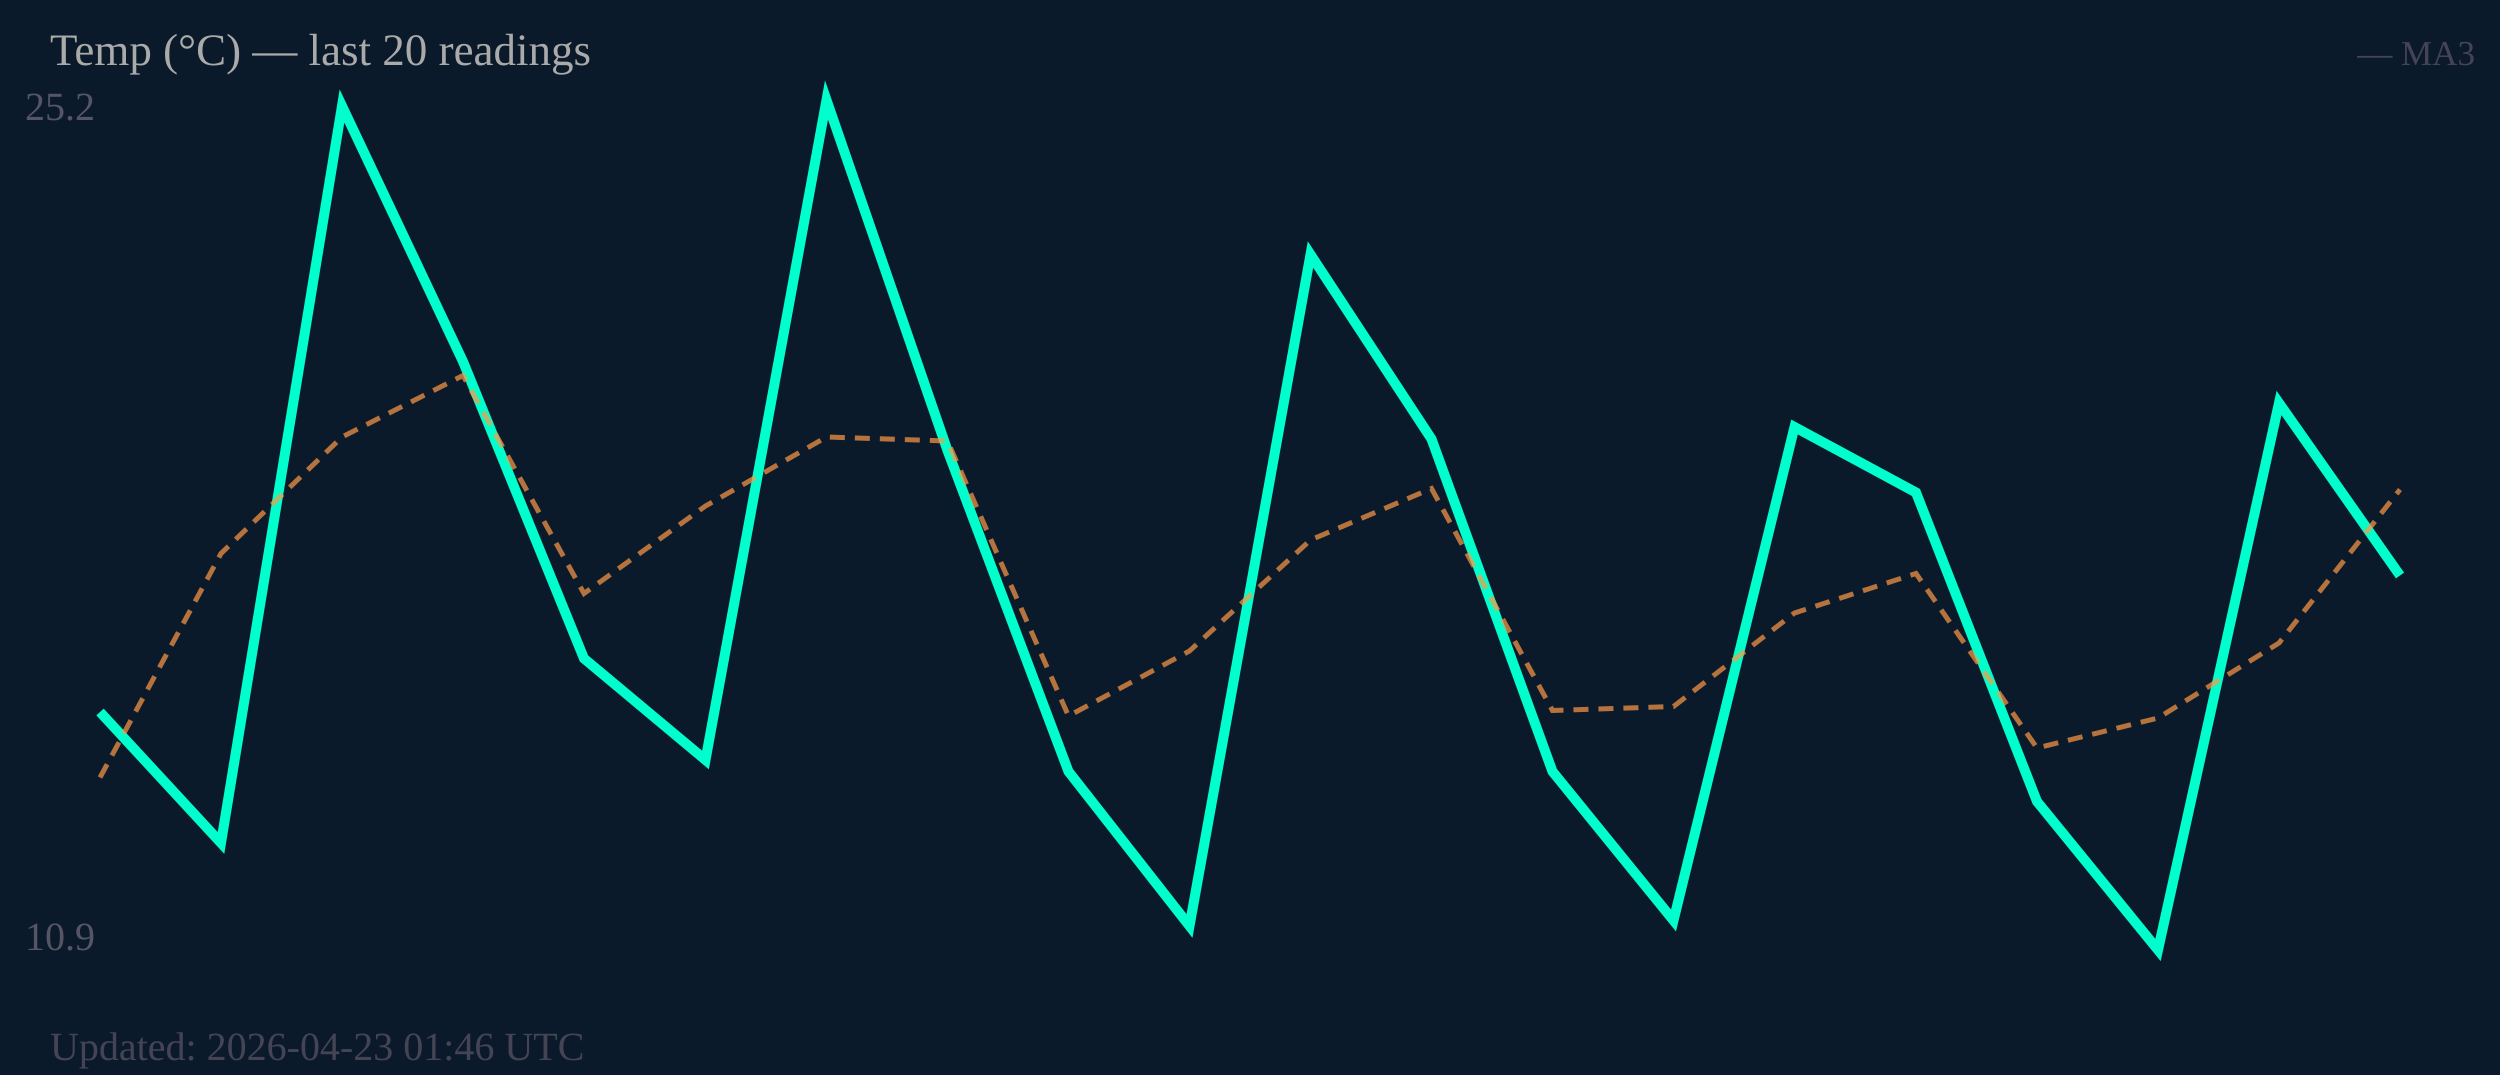
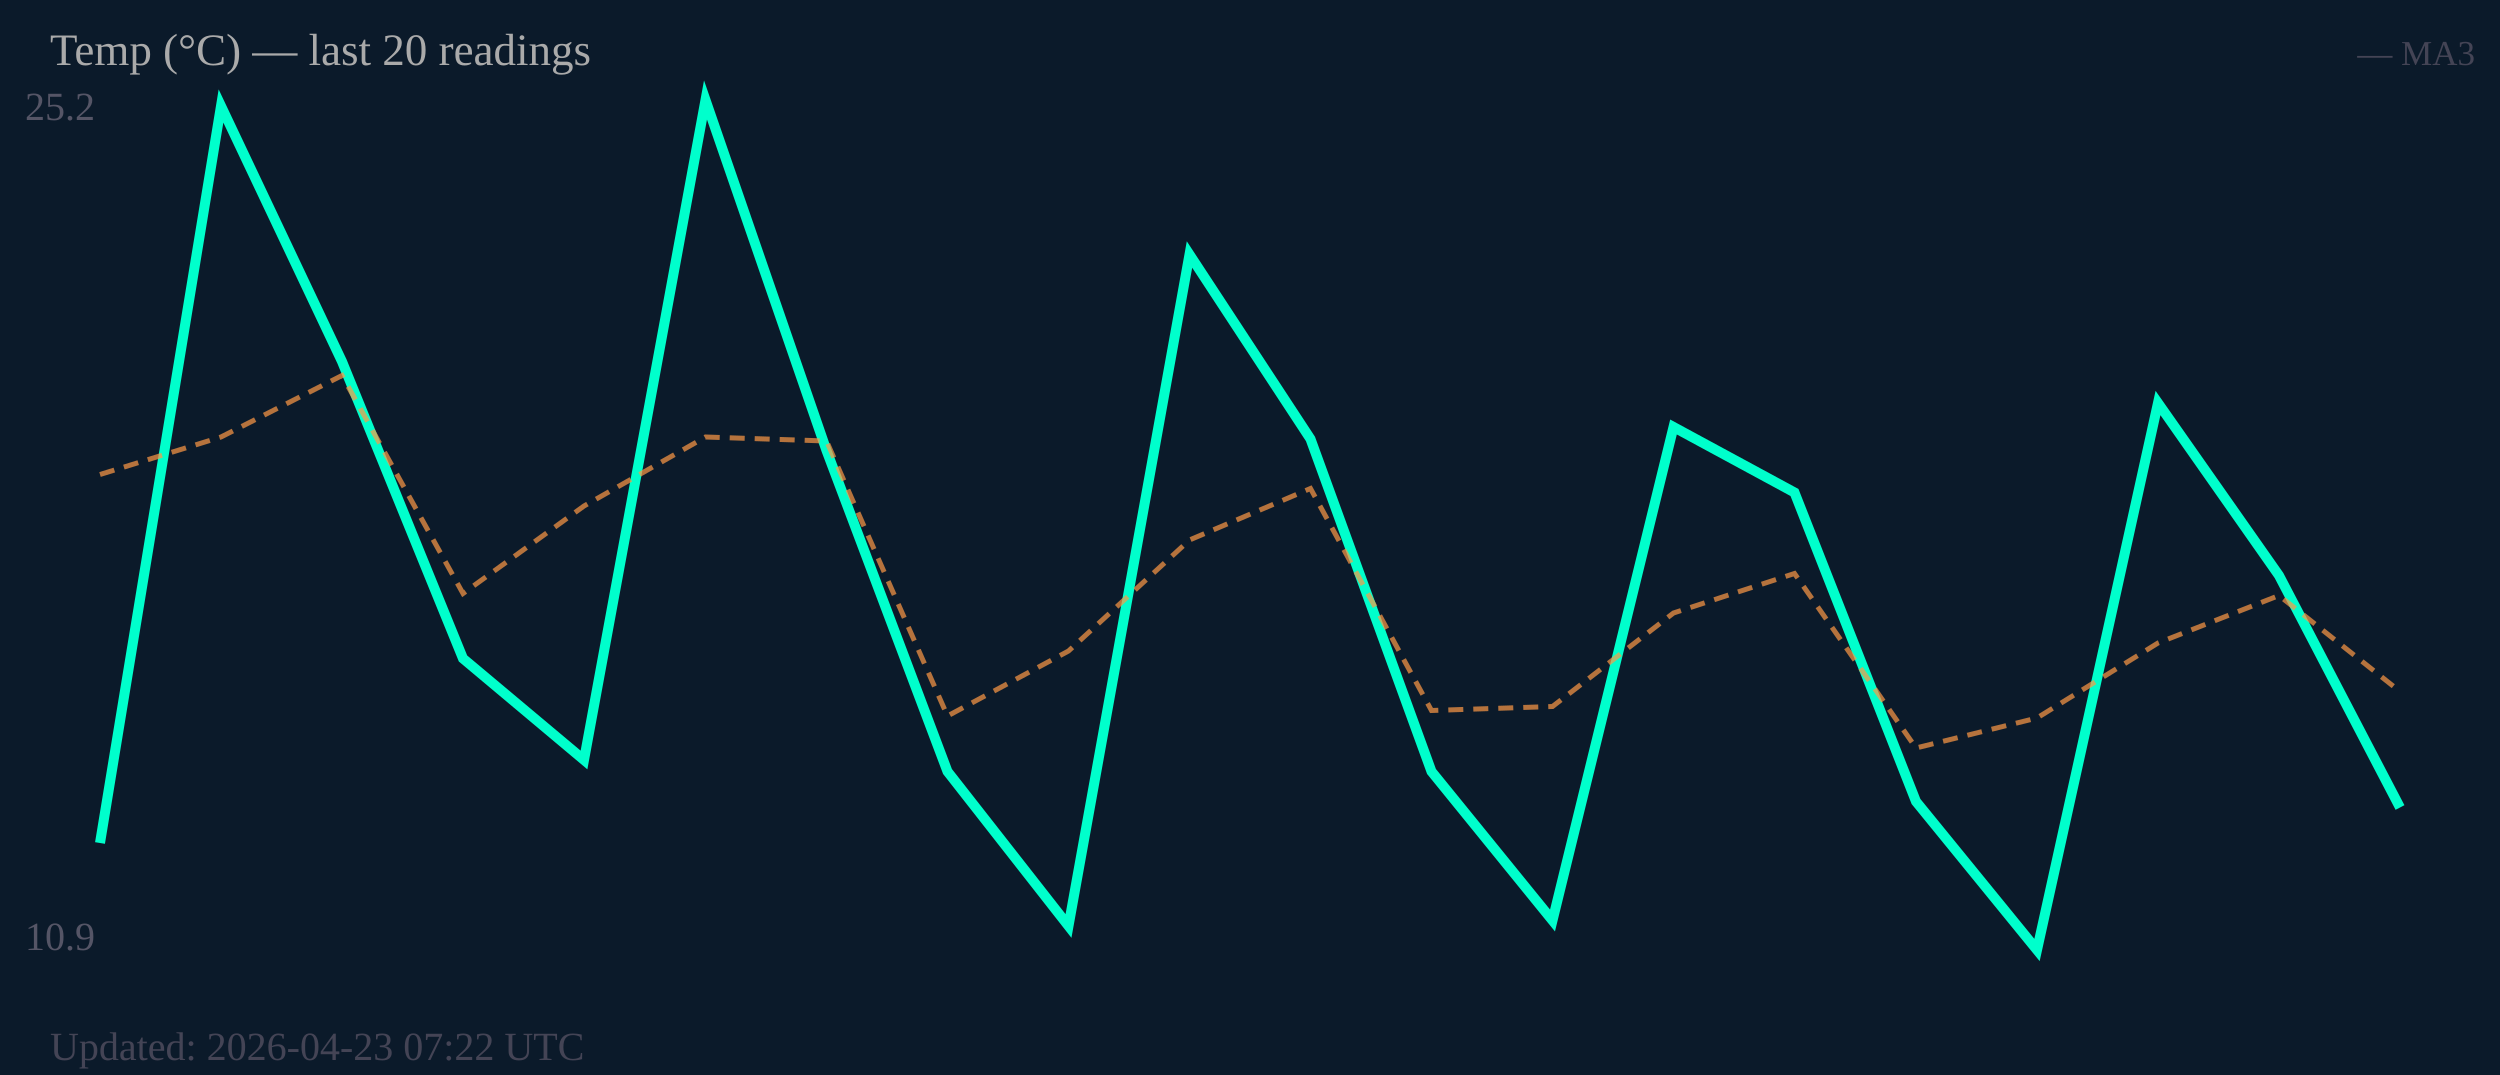
<svg xmlns="http://www.w3.org/2000/svg" width="500" height="215" viewBox="0 0 500 215">
  <rect width="500" height="215" fill="#0b1a2a" />
  <text x="5" y="24" font-size="8" fill="#556">25.2</text>
  <text x="5" y="190" font-size="8" fill="#556">10.9</text>
-   <polyline fill="none" stroke="#00ffcc" stroke-width="2" points="20.0,142.4 44.2,168.6 68.4,21.2 92.6,72.3 116.8,131.7 141.1,152.0 165.3,20.0 189.5,90.1 213.7,154.3 237.9,185.2 262.1,50.9 286.3,87.8 310.5,154.3 334.7,184.1 358.9,85.4 383.2,98.5 407.4,160.3 431.6,190.0 455.8,80.6 480.0,115.1" />
-   <polyline fill="none" stroke="#ff9944" stroke-width="1" stroke-dasharray="3,2" opacity="0.7" points="20.0,155.5 44.2,110.7 68.4,87.4 92.6,75.1 116.8,118.7 141.1,101.2 165.3,87.4 189.5,88.2 213.7,143.2 237.9,130.2 262.1,108.0 286.3,97.7 310.5,142.1 334.7,141.3 358.9,122.6 383.2,114.7 407.4,149.6 431.6,143.6 455.8,128.6 480.0,97.9" />
+   <polyline fill="none" stroke="#00ffcc" stroke-width="2" points="20.0,168.6 44.2,21.2 68.4,72.3 92.6,131.7 116.8,152.0 141.1,20.0 165.3,90.1 189.5,154.3 213.7,185.2 237.9,50.9 262.1,87.8 286.3,154.3 310.5,184.1 334.7,85.4 358.9,98.5 383.2,160.3 407.4,190.0 431.6,80.6 455.8,115.1 480.0,161.5" />
+   <polyline fill="none" stroke="#ff9944" stroke-width="1" stroke-dasharray="3,2" opacity="0.7" points="20.0,94.9 44.2,87.4 68.4,75.1 92.6,118.7 116.8,101.2 141.1,87.4 165.3,88.2 189.5,143.2 213.7,130.2 237.9,108.0 262.1,97.7 286.3,142.1 310.5,141.3 334.7,122.6 358.9,114.7 383.2,149.6 407.4,143.6 431.6,128.6 455.8,119.1 480.0,138.3" />
  <text x="10" y="13" font-size="9" fill="#aaa">Temp (°C) — last 20 readings</text>
  <text x="495" y="13" font-size="7" fill="#445" text-anchor="end">— MA3</text>
-   <text x="10" y="212" font-size="8" fill="#445">Updated: 2026-04-23 01:46 UTC</text>
+   <text x="10" y="212" font-size="8" fill="#445">Updated: 2026-04-23 07:22 UTC</text>
</svg>
